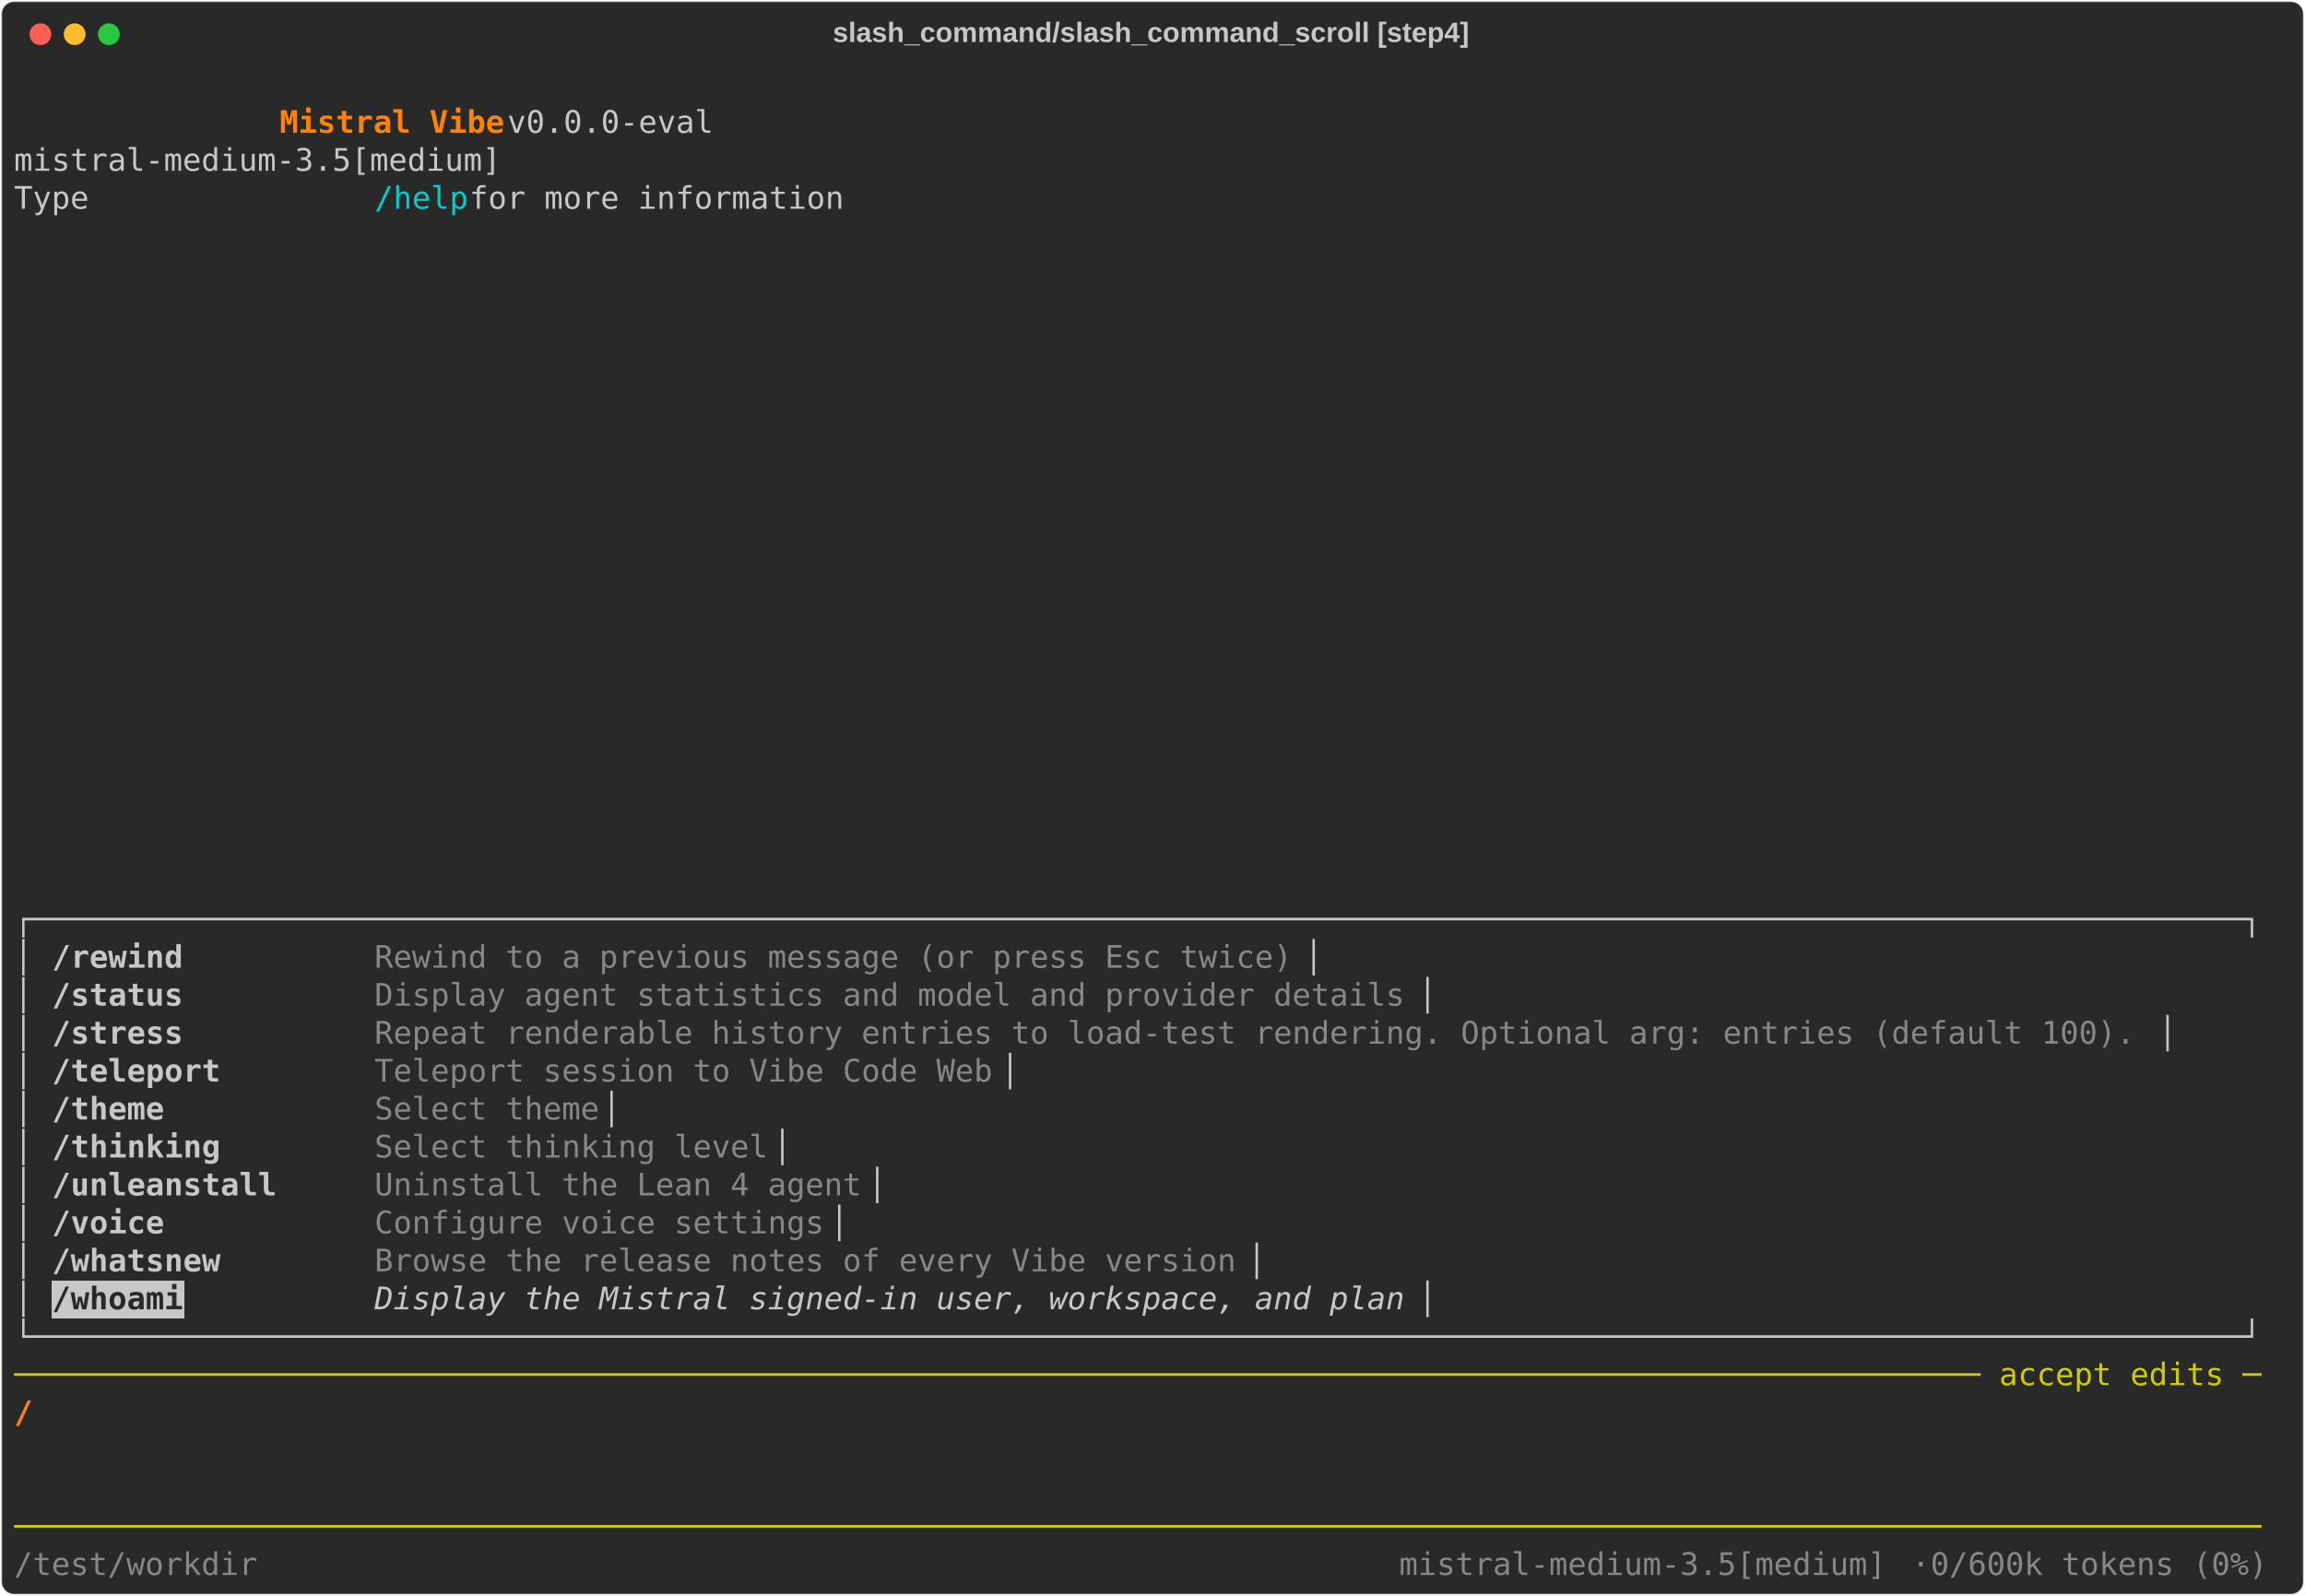
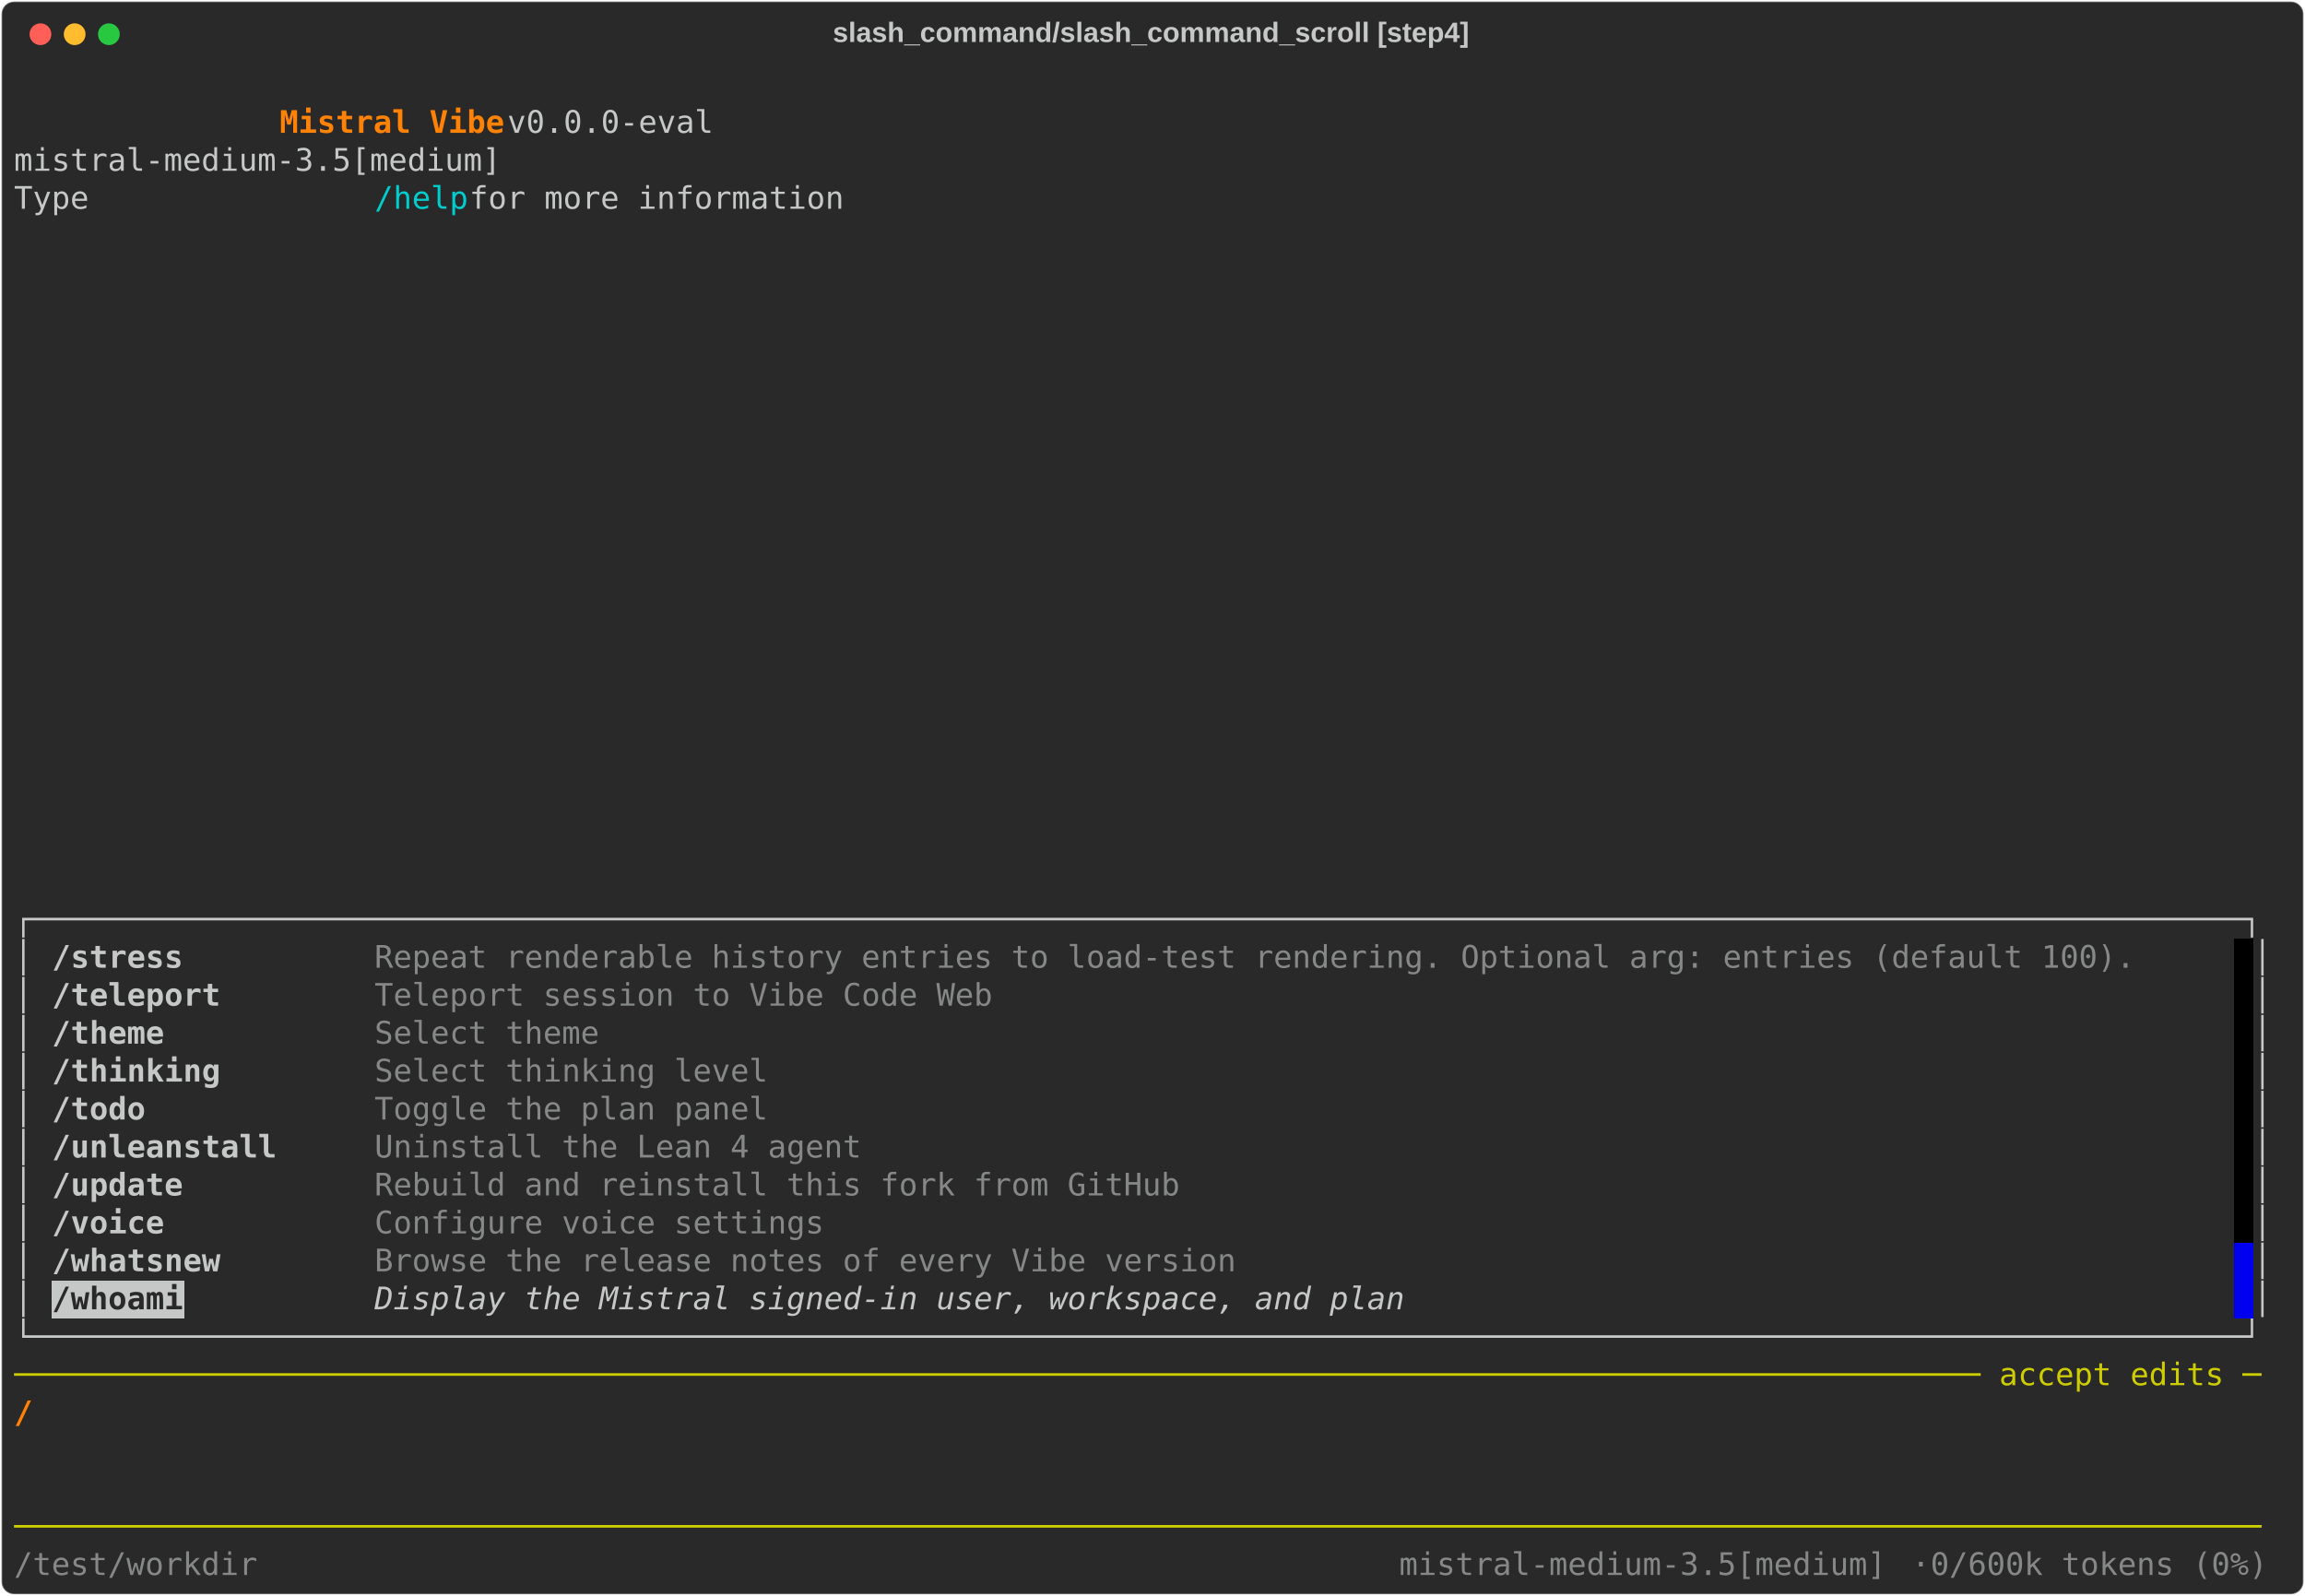
<svg xmlns="http://www.w3.org/2000/svg" class="rich-terminal" viewBox="0 0 1482 1026.0">
  <style>

    @font-face {
        font-family: "Fira Code";
        src: local("FiraCode-Regular"),
                url("https://cdnjs.cloudflare.com/ajax/libs/firacode/6.2.0/woff2/FiraCode-Regular.woff2") format("woff2"),
                url("https://cdnjs.cloudflare.com/ajax/libs/firacode/6.2.0/woff/FiraCode-Regular.woff") format("woff");
        font-style: normal;
        font-weight: 400;
    }
    @font-face {
        font-family: "Fira Code";
        src: local("FiraCode-Bold"),
                url("https://cdnjs.cloudflare.com/ajax/libs/firacode/6.2.0/woff2/FiraCode-Bold.woff2") format("woff2"),
                url("https://cdnjs.cloudflare.com/ajax/libs/firacode/6.2.0/woff/FiraCode-Bold.woff") format("woff");
        font-style: bold;
        font-weight: 700;
    }

    .vibe-matrix {
        font-family: Fira Code, monospace;
        font-size: 20px;
        line-height: 24.4px;
        font-variant-east-asian: full-width;
    }

    .vibe-title {
        font-size: 18px;
        font-weight: bold;
        font-family: arial;
    }

    .vibe-r1 { fill: #c5c8c6 }
.vibe-r2 { fill: #ff8205;font-weight: bold }
.vibe-r3 { fill: #00cdcd }
.vibe-r4 { fill: #c5c8c6;font-weight: bold }
.vibe-r5 { fill: #868887 }
- .vibe-r6 { fill: #292929;font-weight: bold }
- .vibe-r7 { fill: #c5c8c6;font-style: italic; }
- .vibe-r8 { fill: #cdcd00 }
- .vibe-r9 { fill: #000000 }
+ .vibe-r6 { fill: #000000 }
+ .vibe-r7 { fill: #292929;font-weight: bold }
+ .vibe-r8 { fill: #c5c8c6;font-style: italic; }
+ .vibe-r9 { fill: #cdcd00 }
    </style>
  <defs>
    <clipPath id="vibe-clip-terminal">
      <rect x="0" y="0" width="1463.0" height="975.0" />
    </clipPath>
    <clipPath id="vibe-line-0">
      <rect x="0" y="1.5" width="1464" height="24.65" />
    </clipPath>
    <clipPath id="vibe-line-1">
      <rect x="0" y="25.9" width="1464" height="24.65" />
    </clipPath>
    <clipPath id="vibe-line-2">
      <rect x="0" y="50.3" width="1464" height="24.65" />
    </clipPath>
    <clipPath id="vibe-line-3">
      <rect x="0" y="74.7" width="1464" height="24.65" />
    </clipPath>
    <clipPath id="vibe-line-4">
      <rect x="0" y="99.1" width="1464" height="24.65" />
    </clipPath>
    <clipPath id="vibe-line-5">
      <rect x="0" y="123.5" width="1464" height="24.65" />
    </clipPath>
    <clipPath id="vibe-line-6">
      <rect x="0" y="147.9" width="1464" height="24.65" />
    </clipPath>
    <clipPath id="vibe-line-7">
      <rect x="0" y="172.3" width="1464" height="24.65" />
    </clipPath>
    <clipPath id="vibe-line-8">
      <rect x="0" y="196.7" width="1464" height="24.65" />
    </clipPath>
    <clipPath id="vibe-line-9">
      <rect x="0" y="221.1" width="1464" height="24.65" />
    </clipPath>
    <clipPath id="vibe-line-10">
      <rect x="0" y="245.5" width="1464" height="24.65" />
    </clipPath>
    <clipPath id="vibe-line-11">
      <rect x="0" y="269.9" width="1464" height="24.65" />
    </clipPath>
    <clipPath id="vibe-line-12">
      <rect x="0" y="294.3" width="1464" height="24.65" />
    </clipPath>
    <clipPath id="vibe-line-13">
      <rect x="0" y="318.7" width="1464" height="24.65" />
    </clipPath>
    <clipPath id="vibe-line-14">
      <rect x="0" y="343.1" width="1464" height="24.65" />
    </clipPath>
    <clipPath id="vibe-line-15">
      <rect x="0" y="367.5" width="1464" height="24.65" />
    </clipPath>
    <clipPath id="vibe-line-16">
      <rect x="0" y="391.9" width="1464" height="24.65" />
    </clipPath>
    <clipPath id="vibe-line-17">
      <rect x="0" y="416.3" width="1464" height="24.65" />
    </clipPath>
    <clipPath id="vibe-line-18">
      <rect x="0" y="440.7" width="1464" height="24.65" />
    </clipPath>
    <clipPath id="vibe-line-19">
      <rect x="0" y="465.1" width="1464" height="24.65" />
    </clipPath>
    <clipPath id="vibe-line-20">
      <rect x="0" y="489.5" width="1464" height="24.65" />
    </clipPath>
    <clipPath id="vibe-line-21">
      <rect x="0" y="513.9" width="1464" height="24.65" />
    </clipPath>
    <clipPath id="vibe-line-22">
      <rect x="0" y="538.3" width="1464" height="24.65" />
    </clipPath>
    <clipPath id="vibe-line-23">
      <rect x="0" y="562.7" width="1464" height="24.65" />
    </clipPath>
    <clipPath id="vibe-line-24">
      <rect x="0" y="587.1" width="1464" height="24.65" />
    </clipPath>
    <clipPath id="vibe-line-25">
      <rect x="0" y="611.5" width="1464" height="24.65" />
    </clipPath>
    <clipPath id="vibe-line-26">
      <rect x="0" y="635.9" width="1464" height="24.65" />
    </clipPath>
    <clipPath id="vibe-line-27">
      <rect x="0" y="660.3" width="1464" height="24.65" />
    </clipPath>
    <clipPath id="vibe-line-28">
      <rect x="0" y="684.7" width="1464" height="24.65" />
    </clipPath>
    <clipPath id="vibe-line-29">
      <rect x="0" y="709.1" width="1464" height="24.65" />
    </clipPath>
    <clipPath id="vibe-line-30">
      <rect x="0" y="733.5" width="1464" height="24.65" />
    </clipPath>
    <clipPath id="vibe-line-31">
      <rect x="0" y="757.9" width="1464" height="24.65" />
    </clipPath>
    <clipPath id="vibe-line-32">
      <rect x="0" y="782.3" width="1464" height="24.65" />
    </clipPath>
    <clipPath id="vibe-line-33">
      <rect x="0" y="806.7" width="1464" height="24.65" />
    </clipPath>
    <clipPath id="vibe-line-34">
      <rect x="0" y="831.1" width="1464" height="24.65" />
    </clipPath>
    <clipPath id="vibe-line-35">
      <rect x="0" y="855.5" width="1464" height="24.65" />
    </clipPath>
    <clipPath id="vibe-line-36">
      <rect x="0" y="879.9" width="1464" height="24.65" />
    </clipPath>
    <clipPath id="vibe-line-37">
      <rect x="0" y="904.3" width="1464" height="24.65" />
    </clipPath>
    <clipPath id="vibe-line-38">
      <rect x="0" y="928.7" width="1464" height="24.65" />
    </clipPath>
  </defs>
  <rect fill="#292929" stroke="rgba(255,255,255,0.35)" stroke-width="1" x="1" y="1" width="1480" height="1024" rx="8" />
  <text class="vibe-title" fill="#c5c8c6" text-anchor="middle" x="740" y="27">slash_command/slash_command_scroll [step4]</text>
  <g transform="translate(26,22)">
    <circle cx="0" cy="0" r="7" fill="#ff5f57" />
    <circle cx="22" cy="0" r="7" fill="#febc2e" />
    <circle cx="44" cy="0" r="7" fill="#28c840" />
  </g>
  <g transform="translate(9, 41)" clip-path="url(#vibe-clip-terminal)">
+     <rect fill="#000000" x="1427.4" y="562.7" width="12.2" height="24.65" shape-rendering="crispEdges" />
+     <rect fill="#000000" x="1427.4" y="587.1" width="12.2" height="24.65" shape-rendering="crispEdges" />
+     <rect fill="#000000" x="1427.4" y="611.5" width="12.2" height="24.65" shape-rendering="crispEdges" />
+     <rect fill="#000000" x="1427.4" y="635.9" width="12.2" height="24.65" shape-rendering="crispEdges" />
+     <rect fill="#000000" x="1427.4" y="660.3" width="12.2" height="24.65" shape-rendering="crispEdges" />
+     <rect fill="#000000" x="1427.4" y="684.7" width="12.2" height="24.65" shape-rendering="crispEdges" />
+     <rect fill="#000000" x="1427.4" y="709.1" width="12.2" height="24.65" shape-rendering="crispEdges" />
+     <rect fill="#000000" x="1427.4" y="733.5" width="12.2" height="24.65" shape-rendering="crispEdges" />
+     <rect fill="#0000ee" x="1427.4" y="757.9" width="12.2" height="24.65" shape-rendering="crispEdges" />
    <rect fill="#c5c8c6" x="24.4" y="782.3" width="85.4" height="24.65" shape-rendering="crispEdges" />
+     <rect fill="#0000ee" x="1427.4" y="782.3" width="12.2" height="24.65" shape-rendering="crispEdges" />
    <g class="vibe-matrix">
      <text class="vibe-r1" x="1464" y="20" textLength="12.2" clip-path="url(#vibe-line-0)">
</text>
      <text class="vibe-r2" x="170.8 183 195.2 207.4 219.6 231.8 244 256.2 268.4 280.6 292.8 305" y="44.4" clip-path="url(#vibe-line-1)" style="font-variant-ligatures:none;font-kerning:none">Mistral Vibe</text>
      <text class="vibe-r1" x="317.2 329.4 341.6 353.8 366 378.2 390.4 402.6 414.8 427 439.2 451.4 463.6 475.8 488 500.2 512.4 524.6 536.8 549 561.2 573.4 585.6 597.8 610 622.2 634.4 646.6 658.8 671 683.2 695.4 707.6 719.8 732 744.2 756.4 768.6 780.8 793 805.2 817.4 829.6 841.8 854 866.2 878.4 890.6 902.8 915 927.2 939.4 951.6 963.8 976 988.2 1000.4 1012.6 1024.8 1037 1049.2 1061.4 1073.6 1085.8 1098 1110.2 1122.4 1134.6 1146.8 1159 1171.2 1183.4 1195.6 1207.8 1220 1232.2 1244.4 1256.6 1268.8 1281 1293.2 1305.4 1317.6 1329.8 1342 1354.2 1366.4 1378.6 1390.8 1403 1415.2 1427.4 1439.6 1451.8" y="44.4" clip-path="url(#vibe-line-1)" style="font-variant-ligatures:none;font-kerning:none"> v0.0.0-eval                                                                                  </text>
      <text class="vibe-r1" x="1464" y="44.4" textLength="12.2" clip-path="url(#vibe-line-1)">
</text>
      <text class="vibe-r1" x="0 12.2 24.4 36.6 48.8 61 73.2 85.4 97.6 109.8 122 134.2 146.4 158.6 170.8 183 195.2 207.4 219.6 231.8 244 256.2 268.4 280.6 292.8 305 317.2 329.4 341.6 353.8 366 378.2 390.4 402.6 414.8 427 439.2 451.4 463.6 475.8 488 500.2 512.4 524.6 536.8 549 561.2 573.4 585.6 597.8 610 622.2 634.4 646.6 658.8 671 683.2 695.4 707.6 719.8 732 744.2 756.4 768.6 780.8 793 805.2 817.4 829.6 841.8 854 866.2 878.4 890.6 902.8 915 927.2 939.4 951.6 963.8 976 988.2 1000.4 1012.6 1024.8 1037 1049.2 1061.4 1073.6 1085.8 1098 1110.2 1122.4 1134.6 1146.8 1159 1171.2 1183.4 1195.6 1207.8 1220 1232.2 1244.4 1256.6 1268.8 1281 1293.2 1305.4 1317.6 1329.8 1342 1354.2 1366.4 1378.6 1390.8 1403 1415.2 1427.4 1439.6 1451.8" y="68.8" clip-path="url(#vibe-line-2)" style="font-variant-ligatures:none;font-kerning:none">              mistral-medium-3.5[medium]                                                                                </text>
      <text class="vibe-r1" x="1464" y="68.8" textLength="12.2" clip-path="url(#vibe-line-2)">
</text>
      <text class="vibe-r1" x="0 12.2 24.4 36.6 48.8 61 73.2 85.4 97.6 109.8 122 134.2 146.4 158.6 170.8 183 195.2 207.4 219.6" y="93.2" clip-path="url(#vibe-line-3)" style="font-variant-ligatures:none;font-kerning:none">              Type </text>
      <text class="vibe-r3" x="231.8 244 256.2 268.4 280.6" y="93.2" clip-path="url(#vibe-line-3)" style="font-variant-ligatures:none;font-kerning:none">/help</text>
      <text class="vibe-r1" x="292.8 305 317.2 329.4 341.6 353.8 366 378.2 390.4 402.6 414.8 427 439.2 451.4 463.6 475.8 488 500.2 512.4 524.6 536.8 549 561.2 573.4 585.6 597.8 610 622.2 634.4 646.6 658.8 671 683.2 695.4 707.6 719.8 732 744.2 756.4 768.6 780.8 793 805.2 817.4 829.6 841.8 854 866.2 878.4 890.6 902.8 915 927.2 939.4 951.6 963.8 976 988.2 1000.4 1012.6 1024.8 1037 1049.2 1061.4 1073.6 1085.8 1098 1110.2 1122.4 1134.6 1146.8 1159 1171.2 1183.4 1195.6 1207.8 1220 1232.2 1244.4 1256.6 1268.8 1281 1293.2 1305.4 1317.6 1329.8 1342 1354.2 1366.4 1378.6 1390.8 1403 1415.2 1427.4 1439.6 1451.8" y="93.2" clip-path="url(#vibe-line-3)" style="font-variant-ligatures:none;font-kerning:none"> for more information                                                                           </text>
      <text class="vibe-r1" x="1464" y="93.2" textLength="12.2" clip-path="url(#vibe-line-3)">
</text>
      <text class="vibe-r1" x="1464" y="117.6" textLength="12.2" clip-path="url(#vibe-line-4)">
</text>
      <text class="vibe-r1" x="1464" y="142" textLength="12.2" clip-path="url(#vibe-line-5)">
</text>
      <text class="vibe-r1" x="1464" y="166.4" textLength="12.2" clip-path="url(#vibe-line-6)">
</text>
      <text class="vibe-r1" x="1464" y="190.8" textLength="12.2" clip-path="url(#vibe-line-7)">
</text>
      <text class="vibe-r1" x="1464" y="215.2" textLength="12.2" clip-path="url(#vibe-line-8)">
</text>
      <text class="vibe-r1" x="1464" y="239.6" textLength="12.2" clip-path="url(#vibe-line-9)">
</text>
      <text class="vibe-r1" x="1464" y="264" textLength="12.2" clip-path="url(#vibe-line-10)">
</text>
      <text class="vibe-r1" x="1464" y="288.4" textLength="12.2" clip-path="url(#vibe-line-11)">
</text>
      <text class="vibe-r1" x="1464" y="312.8" textLength="12.2" clip-path="url(#vibe-line-12)">
</text>
      <text class="vibe-r1" x="1464" y="337.2" textLength="12.2" clip-path="url(#vibe-line-13)">
</text>
      <text class="vibe-r1" x="1464" y="361.6" textLength="12.2" clip-path="url(#vibe-line-14)">
</text>
      <text class="vibe-r1" x="1464" y="386" textLength="12.2" clip-path="url(#vibe-line-15)">
</text>
      <text class="vibe-r1" x="1464" y="410.4" textLength="12.2" clip-path="url(#vibe-line-16)">
</text>
      <text class="vibe-r1" x="1464" y="434.8" textLength="12.2" clip-path="url(#vibe-line-17)">
</text>
      <text class="vibe-r1" x="1464" y="459.2" textLength="12.2" clip-path="url(#vibe-line-18)">
</text>
      <text class="vibe-r1" x="1464" y="483.6" textLength="12.2" clip-path="url(#vibe-line-19)">
</text>
      <text class="vibe-r1" x="1464" y="508" textLength="12.2" clip-path="url(#vibe-line-20)">
</text>
      <text class="vibe-r1" x="1464" y="532.4" textLength="12.2" clip-path="url(#vibe-line-21)">
</text>
      <text class="vibe-r1" x="0 12.2 24.4 36.6 48.8 61 73.2 85.4 97.6 109.8 122 134.2 146.4 158.6 170.8 183 195.2 207.4 219.6 231.8 244 256.2 268.4 280.6 292.8 305 317.2 329.4 341.6 353.8 366 378.2 390.4 402.6 414.8 427 439.2 451.4 463.6 475.8 488 500.2 512.4 524.6 536.8 549 561.2 573.4 585.6 597.8 610 622.2 634.4 646.6 658.8 671 683.2 695.4 707.6 719.8 732 744.2 756.4 768.6 780.8 793 805.2 817.4 829.6 841.8 854 866.2 878.4 890.6 902.8 915 927.2 939.4 951.6 963.8 976 988.2 1000.4 1012.6 1024.8 1037 1049.2 1061.4 1073.6 1085.8 1098 1110.2 1122.4 1134.6 1146.8 1159 1171.2 1183.4 1195.6 1207.8 1220 1232.2 1244.4 1256.6 1268.8 1281 1293.2 1305.4 1317.6 1329.8 1342 1354.2 1366.4 1378.6 1390.8 1403 1415.2 1427.4 1439.6 1451.8" y="556.8" clip-path="url(#vibe-line-22)" style="font-variant-ligatures:none;font-kerning:none">┌──────────────────────────────────────────────────────────────────────────────────────────────────────────────────────┐</text>
      <text class="vibe-r1" x="1464" y="556.8" textLength="12.2" clip-path="url(#vibe-line-22)">
</text>
      <text class="vibe-r1" x="0 12.2" y="581.2" clip-path="url(#vibe-line-23)" style="font-variant-ligatures:none;font-kerning:none">│ </text>
-       <text class="vibe-r4" x="24.4 36.6 48.8 61 73.2 85.4 97.6" y="581.2" clip-path="url(#vibe-line-23)" style="font-variant-ligatures:none;font-kerning:none">/rewind</text>
-       <text class="vibe-r5" x="231.8 244 256.2 268.4 280.6 292.8 305 317.2 329.4 341.6 353.8 366 378.2 390.4 402.6 414.8 427 439.2 451.4 463.6 475.8 488 500.2 512.4 524.6 536.8 549 561.2 573.4 585.6 597.8 610 622.2 634.4 646.6 658.8 671 683.2 695.4 707.6 719.8 732 744.2 756.4 768.6 780.8 793 805.2 817.4" y="581.2" clip-path="url(#vibe-line-23)" style="font-variant-ligatures:none;font-kerning:none">Rewind to a previous message (or press Esc twice)</text>
-       <text class="vibe-r1" x="829.6 841.8 854 866.2 878.4 890.6 902.8 915 927.2 939.4 951.6 963.8 976 988.2 1000.4 1012.6 1024.8 1037 1049.2 1061.4 1073.6 1085.8 1098 1110.2 1122.4 1134.6 1146.8 1159 1171.2 1183.4 1195.6 1207.8 1220 1232.2 1244.4 1256.6 1268.8 1281 1293.2 1305.4 1317.6 1329.8 1342 1354.2 1366.4 1378.6 1390.8 1403 1415.2 1427.4 1439.6 1451.8" y="581.2" clip-path="url(#vibe-line-23)" style="font-variant-ligatures:none;font-kerning:none">                                                   │</text>
+       <text class="vibe-r4" x="24.4 36.6 48.8 61 73.2 85.4 97.6" y="581.2" clip-path="url(#vibe-line-23)" style="font-variant-ligatures:none;font-kerning:none">/stress</text>
+       <text class="vibe-r5" x="231.8 244 256.2 268.4 280.6 292.8 305 317.2 329.4 341.6 353.8 366 378.2 390.4 402.6 414.8 427 439.2 451.4 463.6 475.8 488 500.2 512.4 524.6 536.8 549 561.2 573.4 585.6 597.8 610 622.2 634.4 646.6 658.8 671 683.2 695.4 707.6 719.8 732 744.2 756.4 768.6 780.8 793 805.2 817.4 829.6 841.8 854 866.2 878.4 890.6 902.8 915 927.2 939.4 951.6 963.8 976 988.2 1000.4 1012.6 1024.8 1037 1049.2 1061.4 1073.6 1085.8 1098 1110.2 1122.4 1134.6 1146.8 1159 1171.2 1183.4 1195.6 1207.8 1220 1232.2 1244.4 1256.6 1268.8 1281 1293.2 1305.4 1317.6 1329.8 1342 1354.2 1366.4" y="581.2" clip-path="url(#vibe-line-23)" style="font-variant-ligatures:none;font-kerning:none">Repeat renderable history entries to load-test rendering. Optional arg: entries (default 100).</text>
+       <text class="vibe-r1" x="1439.6 1451.8" y="581.2" clip-path="url(#vibe-line-23)" style="font-variant-ligatures:none;font-kerning:none"> │</text>
      <text class="vibe-r1" x="1464" y="581.2" textLength="12.2" clip-path="url(#vibe-line-23)">
</text>
      <text class="vibe-r1" x="0 12.2" y="605.6" clip-path="url(#vibe-line-24)" style="font-variant-ligatures:none;font-kerning:none">│ </text>
-       <text class="vibe-r4" x="24.4 36.6 48.8 61 73.2 85.4 97.6" y="605.6" clip-path="url(#vibe-line-24)" style="font-variant-ligatures:none;font-kerning:none">/status</text>
-       <text class="vibe-r5" x="231.8 244 256.2 268.4 280.6 292.8 305 317.2 329.4 341.6 353.8 366 378.2 390.4 402.6 414.8 427 439.2 451.4 463.6 475.8 488 500.2 512.4 524.6 536.8 549 561.2 573.4 585.6 597.8 610 622.2 634.4 646.6 658.8 671 683.2 695.4 707.6 719.8 732 744.2 756.4 768.6 780.8 793 805.2 817.4 829.6 841.8 854 866.2 878.4 890.6" y="605.6" clip-path="url(#vibe-line-24)" style="font-variant-ligatures:none;font-kerning:none">Display agent statistics and model and provider details</text>
-       <text class="vibe-r1" x="902.8 915 927.2 939.4 951.6 963.8 976 988.2 1000.4 1012.6 1024.8 1037 1049.2 1061.4 1073.6 1085.8 1098 1110.2 1122.4 1134.6 1146.8 1159 1171.2 1183.4 1195.6 1207.8 1220 1232.2 1244.4 1256.6 1268.8 1281 1293.2 1305.4 1317.6 1329.8 1342 1354.2 1366.4 1378.6 1390.8 1403 1415.2 1427.4 1439.6 1451.8" y="605.6" clip-path="url(#vibe-line-24)" style="font-variant-ligatures:none;font-kerning:none">                                             │</text>
+       <text class="vibe-r4" x="24.4 36.6 48.8 61 73.2 85.4 97.6 109.8 122" y="605.6" clip-path="url(#vibe-line-24)" style="font-variant-ligatures:none;font-kerning:none">/teleport</text>
+       <text class="vibe-r5" x="231.8 244 256.2 268.4 280.6 292.8 305 317.2 329.4 341.6 353.8 366 378.2 390.4 402.6 414.8 427 439.2 451.4 463.6 475.8 488 500.2 512.4 524.6 536.8 549 561.2 573.4 585.6 597.8 610 622.2" y="605.6" clip-path="url(#vibe-line-24)" style="font-variant-ligatures:none;font-kerning:none">Teleport session to Vibe Code Web</text>
+       <text class="vibe-r1" x="1439.6 1451.8" y="605.6" clip-path="url(#vibe-line-24)" style="font-variant-ligatures:none;font-kerning:none"> │</text>
      <text class="vibe-r1" x="1464" y="605.6" textLength="12.2" clip-path="url(#vibe-line-24)">
</text>
      <text class="vibe-r1" x="0 12.2" y="630" clip-path="url(#vibe-line-25)" style="font-variant-ligatures:none;font-kerning:none">│ </text>
-       <text class="vibe-r4" x="24.4 36.6 48.8 61 73.2 85.4 97.6" y="630" clip-path="url(#vibe-line-25)" style="font-variant-ligatures:none;font-kerning:none">/stress</text>
-       <text class="vibe-r5" x="231.8 244 256.2 268.4 280.6 292.8 305 317.2 329.4 341.6 353.8 366 378.2 390.4 402.6 414.8 427 439.2 451.4 463.6 475.8 488 500.2 512.4 524.6 536.8 549 561.2 573.4 585.6 597.8 610 622.2 634.4 646.6 658.8 671 683.2 695.4 707.6 719.8 732 744.2 756.4 768.6 780.8 793 805.2 817.4 829.6 841.8 854 866.2 878.4 890.6 902.8 915 927.2 939.4 951.6 963.8 976 988.2 1000.4 1012.6 1024.8 1037 1049.2 1061.4 1073.6 1085.8 1098 1110.2 1122.4 1134.6 1146.8 1159 1171.2 1183.4 1195.6 1207.8 1220 1232.2 1244.4 1256.6 1268.8 1281 1293.2 1305.4 1317.6 1329.8 1342 1354.2 1366.4" y="630" clip-path="url(#vibe-line-25)" style="font-variant-ligatures:none;font-kerning:none">Repeat renderable history entries to load-test rendering. Optional arg: entries (default 100).</text>
-       <text class="vibe-r1" x="1378.6 1390.8 1403 1415.2 1427.4 1439.6 1451.8" y="630" clip-path="url(#vibe-line-25)" style="font-variant-ligatures:none;font-kerning:none">      │</text>
+       <text class="vibe-r4" x="24.4 36.6 48.8 61 73.2 85.4" y="630" clip-path="url(#vibe-line-25)" style="font-variant-ligatures:none;font-kerning:none">/theme</text>
+       <text class="vibe-r5" x="231.8 244 256.2 268.4 280.6 292.8 305 317.2 329.4 341.6 353.8 366" y="630" clip-path="url(#vibe-line-25)" style="font-variant-ligatures:none;font-kerning:none">Select theme</text>
+       <text class="vibe-r1" x="1439.6 1451.8" y="630" clip-path="url(#vibe-line-25)" style="font-variant-ligatures:none;font-kerning:none"> │</text>
      <text class="vibe-r1" x="1464" y="630" textLength="12.2" clip-path="url(#vibe-line-25)">
</text>
      <text class="vibe-r1" x="0 12.2" y="654.4" clip-path="url(#vibe-line-26)" style="font-variant-ligatures:none;font-kerning:none">│ </text>
-       <text class="vibe-r4" x="24.4 36.6 48.8 61 73.2 85.4 97.6 109.8 122" y="654.4" clip-path="url(#vibe-line-26)" style="font-variant-ligatures:none;font-kerning:none">/teleport</text>
-       <text class="vibe-r5" x="231.8 244 256.2 268.4 280.6 292.8 305 317.2 329.4 341.6 353.8 366 378.2 390.4 402.6 414.8 427 439.2 451.4 463.6 475.8 488 500.2 512.4 524.6 536.8 549 561.2 573.4 585.6 597.8 610 622.2" y="654.4" clip-path="url(#vibe-line-26)" style="font-variant-ligatures:none;font-kerning:none">Teleport session to Vibe Code Web</text>
-       <text class="vibe-r1" x="634.4 646.6 658.8 671 683.2 695.4 707.6 719.8 732 744.2 756.4 768.6 780.8 793 805.2 817.4 829.6 841.8 854 866.2 878.4 890.6 902.8 915 927.2 939.4 951.6 963.8 976 988.2 1000.4 1012.6 1024.8 1037 1049.2 1061.4 1073.6 1085.8 1098 1110.2 1122.4 1134.6 1146.8 1159 1171.2 1183.4 1195.6 1207.8 1220 1232.2 1244.4 1256.6 1268.8 1281 1293.2 1305.4 1317.6 1329.8 1342 1354.2 1366.4 1378.6 1390.8 1403 1415.2 1427.4 1439.6 1451.8" y="654.4" clip-path="url(#vibe-line-26)" style="font-variant-ligatures:none;font-kerning:none">                                                                   │</text>
+       <text class="vibe-r4" x="24.4 36.6 48.8 61 73.2 85.4 97.6 109.8 122" y="654.4" clip-path="url(#vibe-line-26)" style="font-variant-ligatures:none;font-kerning:none">/thinking</text>
+       <text class="vibe-r5" x="231.8 244 256.2 268.4 280.6 292.8 305 317.2 329.4 341.6 353.8 366 378.2 390.4 402.6 414.8 427 439.2 451.4 463.6 475.8" y="654.4" clip-path="url(#vibe-line-26)" style="font-variant-ligatures:none;font-kerning:none">Select thinking level</text>
+       <text class="vibe-r1" x="1439.6 1451.8" y="654.4" clip-path="url(#vibe-line-26)" style="font-variant-ligatures:none;font-kerning:none"> │</text>
      <text class="vibe-r1" x="1464" y="654.4" textLength="12.2" clip-path="url(#vibe-line-26)">
</text>
      <text class="vibe-r1" x="0 12.2" y="678.8" clip-path="url(#vibe-line-27)" style="font-variant-ligatures:none;font-kerning:none">│ </text>
-       <text class="vibe-r4" x="24.4 36.6 48.8 61 73.2 85.4" y="678.8" clip-path="url(#vibe-line-27)" style="font-variant-ligatures:none;font-kerning:none">/theme</text>
-       <text class="vibe-r5" x="231.8 244 256.2 268.4 280.6 292.8 305 317.2 329.4 341.6 353.8 366" y="678.8" clip-path="url(#vibe-line-27)" style="font-variant-ligatures:none;font-kerning:none">Select theme</text>
-       <text class="vibe-r1" x="378.2 390.4 402.6 414.8 427 439.2 451.4 463.6 475.8 488 500.2 512.4 524.6 536.8 549 561.2 573.4 585.6 597.8 610 622.2 634.4 646.6 658.8 671 683.2 695.4 707.6 719.8 732 744.2 756.4 768.6 780.8 793 805.2 817.4 829.6 841.8 854 866.2 878.4 890.6 902.8 915 927.2 939.4 951.6 963.8 976 988.2 1000.4 1012.6 1024.8 1037 1049.2 1061.4 1073.6 1085.8 1098 1110.2 1122.4 1134.6 1146.8 1159 1171.2 1183.4 1195.6 1207.8 1220 1232.2 1244.4 1256.6 1268.8 1281 1293.2 1305.4 1317.6 1329.8 1342 1354.2 1366.4 1378.6 1390.8 1403 1415.2 1427.4 1439.6 1451.8" y="678.8" clip-path="url(#vibe-line-27)" style="font-variant-ligatures:none;font-kerning:none">                                                                                        │</text>
+       <text class="vibe-r4" x="24.4 36.6 48.8 61 73.2" y="678.8" clip-path="url(#vibe-line-27)" style="font-variant-ligatures:none;font-kerning:none">/todo</text>
+       <text class="vibe-r5" x="231.8 244 256.2 268.4 280.6 292.8 305 317.2 329.4 341.6 353.8 366 378.2 390.4 402.6 414.8 427 439.2 451.4 463.6 475.8" y="678.8" clip-path="url(#vibe-line-27)" style="font-variant-ligatures:none;font-kerning:none">Toggle the plan panel</text>
+       <text class="vibe-r1" x="1439.6 1451.8" y="678.8" clip-path="url(#vibe-line-27)" style="font-variant-ligatures:none;font-kerning:none"> │</text>
      <text class="vibe-r1" x="1464" y="678.8" textLength="12.2" clip-path="url(#vibe-line-27)">
</text>
      <text class="vibe-r1" x="0 12.2" y="703.2" clip-path="url(#vibe-line-28)" style="font-variant-ligatures:none;font-kerning:none">│ </text>
-       <text class="vibe-r4" x="24.4 36.6 48.8 61 73.2 85.4 97.6 109.8 122" y="703.2" clip-path="url(#vibe-line-28)" style="font-variant-ligatures:none;font-kerning:none">/thinking</text>
-       <text class="vibe-r5" x="231.8 244 256.2 268.4 280.6 292.8 305 317.2 329.4 341.6 353.8 366 378.2 390.4 402.6 414.8 427 439.2 451.4 463.6 475.8" y="703.2" clip-path="url(#vibe-line-28)" style="font-variant-ligatures:none;font-kerning:none">Select thinking level</text>
-       <text class="vibe-r1" x="488 500.2 512.4 524.6 536.8 549 561.2 573.4 585.6 597.8 610 622.2 634.4 646.6 658.8 671 683.2 695.4 707.6 719.8 732 744.2 756.4 768.6 780.8 793 805.2 817.4 829.6 841.8 854 866.2 878.4 890.6 902.8 915 927.2 939.4 951.6 963.8 976 988.2 1000.4 1012.6 1024.8 1037 1049.2 1061.4 1073.6 1085.8 1098 1110.2 1122.4 1134.6 1146.8 1159 1171.2 1183.4 1195.6 1207.8 1220 1232.2 1244.4 1256.6 1268.8 1281 1293.2 1305.4 1317.6 1329.8 1342 1354.2 1366.4 1378.6 1390.8 1403 1415.2 1427.4 1439.6 1451.8" y="703.2" clip-path="url(#vibe-line-28)" style="font-variant-ligatures:none;font-kerning:none">                                                                               │</text>
+       <text class="vibe-r4" x="24.4 36.6 48.8 61 73.2 85.4 97.6 109.8 122 134.2 146.4 158.6" y="703.2" clip-path="url(#vibe-line-28)" style="font-variant-ligatures:none;font-kerning:none">/unleanstall</text>
+       <text class="vibe-r5" x="231.8 244 256.2 268.4 280.6 292.8 305 317.2 329.4 341.6 353.8 366 378.2 390.4 402.6 414.8 427 439.2 451.4 463.6 475.8 488 500.2 512.4 524.6 536.8" y="703.2" clip-path="url(#vibe-line-28)" style="font-variant-ligatures:none;font-kerning:none">Uninstall the Lean 4 agent</text>
+       <text class="vibe-r1" x="1439.6 1451.8" y="703.2" clip-path="url(#vibe-line-28)" style="font-variant-ligatures:none;font-kerning:none"> │</text>
      <text class="vibe-r1" x="1464" y="703.2" textLength="12.2" clip-path="url(#vibe-line-28)">
</text>
      <text class="vibe-r1" x="0 12.2" y="727.6" clip-path="url(#vibe-line-29)" style="font-variant-ligatures:none;font-kerning:none">│ </text>
-       <text class="vibe-r4" x="24.4 36.6 48.8 61 73.2 85.4 97.6 109.8 122 134.2 146.4 158.6" y="727.6" clip-path="url(#vibe-line-29)" style="font-variant-ligatures:none;font-kerning:none">/unleanstall</text>
-       <text class="vibe-r5" x="231.8 244 256.2 268.4 280.6 292.8 305 317.2 329.4 341.6 353.8 366 378.2 390.4 402.6 414.8 427 439.2 451.4 463.6 475.8 488 500.2 512.4 524.6 536.8" y="727.6" clip-path="url(#vibe-line-29)" style="font-variant-ligatures:none;font-kerning:none">Uninstall the Lean 4 agent</text>
-       <text class="vibe-r1" x="549 561.2 573.4 585.6 597.8 610 622.2 634.4 646.6 658.8 671 683.2 695.4 707.6 719.8 732 744.2 756.4 768.6 780.8 793 805.2 817.4 829.6 841.8 854 866.2 878.4 890.6 902.8 915 927.2 939.4 951.6 963.8 976 988.2 1000.4 1012.6 1024.8 1037 1049.2 1061.4 1073.6 1085.8 1098 1110.2 1122.4 1134.6 1146.8 1159 1171.2 1183.4 1195.6 1207.8 1220 1232.2 1244.4 1256.6 1268.8 1281 1293.2 1305.4 1317.6 1329.8 1342 1354.2 1366.4 1378.6 1390.8 1403 1415.2 1427.4 1439.6 1451.8" y="727.6" clip-path="url(#vibe-line-29)" style="font-variant-ligatures:none;font-kerning:none">                                                                          │</text>
+       <text class="vibe-r4" x="24.4 36.6 48.8 61 73.2 85.4 97.6" y="727.6" clip-path="url(#vibe-line-29)" style="font-variant-ligatures:none;font-kerning:none">/update</text>
+       <text class="vibe-r5" x="231.8 244 256.2 268.4 280.6 292.8 305 317.2 329.4 341.6 353.8 366 378.2 390.4 402.6 414.8 427 439.2 451.4 463.6 475.8 488 500.2 512.4 524.6 536.8 549 561.2 573.4 585.6 597.8 610 622.2 634.4 646.6 658.8 671 683.2 695.4 707.6 719.8 732 744.2" y="727.6" clip-path="url(#vibe-line-29)" style="font-variant-ligatures:none;font-kerning:none">Rebuild and reinstall this fork from GitHub</text>
+       <text class="vibe-r1" x="1439.6 1451.8" y="727.6" clip-path="url(#vibe-line-29)" style="font-variant-ligatures:none;font-kerning:none"> │</text>
      <text class="vibe-r1" x="1464" y="727.6" textLength="12.2" clip-path="url(#vibe-line-29)">
</text>
      <text class="vibe-r1" x="0 12.2" y="752" clip-path="url(#vibe-line-30)" style="font-variant-ligatures:none;font-kerning:none">│ </text>
      <text class="vibe-r4" x="24.4 36.6 48.8 61 73.2 85.4" y="752" clip-path="url(#vibe-line-30)" style="font-variant-ligatures:none;font-kerning:none">/voice</text>
      <text class="vibe-r5" x="231.8 244 256.2 268.4 280.6 292.8 305 317.2 329.4 341.6 353.8 366 378.2 390.4 402.6 414.8 427 439.2 451.4 463.6 475.8 488 500.2 512.4" y="752" clip-path="url(#vibe-line-30)" style="font-variant-ligatures:none;font-kerning:none">Configure voice settings</text>
-       <text class="vibe-r1" x="524.6 536.8 549 561.2 573.4 585.6 597.8 610 622.2 634.4 646.6 658.8 671 683.2 695.4 707.6 719.8 732 744.2 756.4 768.6 780.8 793 805.2 817.4 829.6 841.8 854 866.2 878.4 890.6 902.8 915 927.2 939.4 951.6 963.8 976 988.2 1000.4 1012.6 1024.8 1037 1049.2 1061.4 1073.6 1085.8 1098 1110.2 1122.4 1134.6 1146.8 1159 1171.2 1183.4 1195.6 1207.8 1220 1232.2 1244.4 1256.6 1268.8 1281 1293.2 1305.4 1317.6 1329.8 1342 1354.2 1366.4 1378.6 1390.8 1403 1415.2 1427.4 1439.6 1451.8" y="752" clip-path="url(#vibe-line-30)" style="font-variant-ligatures:none;font-kerning:none">                                                                            │</text>
+       <text class="vibe-r1" x="1439.6 1451.8" y="752" clip-path="url(#vibe-line-30)" style="font-variant-ligatures:none;font-kerning:none"> │</text>
      <text class="vibe-r1" x="1464" y="752" textLength="12.2" clip-path="url(#vibe-line-30)">
</text>
      <text class="vibe-r1" x="0 12.2" y="776.4" clip-path="url(#vibe-line-31)" style="font-variant-ligatures:none;font-kerning:none">│ </text>
      <text class="vibe-r4" x="24.4 36.6 48.8 61 73.2 85.4 97.6 109.8 122" y="776.4" clip-path="url(#vibe-line-31)" style="font-variant-ligatures:none;font-kerning:none">/whatsnew</text>
      <text class="vibe-r5" x="231.8 244 256.2 268.4 280.6 292.8 305 317.2 329.4 341.6 353.8 366 378.2 390.4 402.6 414.8 427 439.2 451.4 463.6 475.8 488 500.2 512.4 524.6 536.8 549 561.2 573.4 585.6 597.8 610 622.2 634.4 646.6 658.8 671 683.2 695.4 707.6 719.8 732 744.2 756.4 768.6 780.8" y="776.4" clip-path="url(#vibe-line-31)" style="font-variant-ligatures:none;font-kerning:none">Browse the release notes of every Vibe version</text>
-       <text class="vibe-r1" x="793 805.2 817.4 829.6 841.8 854 866.2 878.4 890.6 902.8 915 927.2 939.4 951.6 963.8 976 988.2 1000.4 1012.6 1024.8 1037 1049.2 1061.4 1073.6 1085.8 1098 1110.2 1122.4 1134.6 1146.8 1159 1171.2 1183.4 1195.6 1207.8 1220 1232.2 1244.4 1256.6 1268.8 1281 1293.2 1305.4 1317.6 1329.8 1342 1354.2 1366.4 1378.6 1390.8 1403 1415.2 1427.4 1439.6 1451.8" y="776.4" clip-path="url(#vibe-line-31)" style="font-variant-ligatures:none;font-kerning:none">                                                      │</text>
+       <text class="vibe-r1" x="1439.6 1451.8" y="776.4" clip-path="url(#vibe-line-31)" style="font-variant-ligatures:none;font-kerning:none"> │</text>
      <text class="vibe-r1" x="1464" y="776.4" textLength="12.2" clip-path="url(#vibe-line-31)">
</text>
      <text class="vibe-r1" x="0 12.2" y="800.8" clip-path="url(#vibe-line-32)" style="font-variant-ligatures:none;font-kerning:none">│ </text>
-       <text class="vibe-r6" x="24.4 36.6 48.8 61 73.2 85.4 97.6" y="800.8" clip-path="url(#vibe-line-32)" style="font-variant-ligatures:none;font-kerning:none">/whoami</text>
-       <text class="vibe-r7" x="231.8 244 256.2 268.4 280.6 292.8 305 317.2 329.4 341.6 353.8 366 378.2 390.4 402.6 414.8 427 439.2 451.4 463.6 475.8 488 500.2 512.4 524.6 536.8 549 561.2 573.4 585.6 597.8 610 622.2 634.4 646.6 658.8 671 683.2 695.4 707.6 719.8 732 744.2 756.4 768.6 780.8 793 805.2 817.4 829.6 841.8 854 866.2 878.4 890.6" y="800.8" clip-path="url(#vibe-line-32)" style="font-variant-ligatures:none;font-kerning:none">Display the Mistral signed-in user, workspace, and plan</text>
-       <text class="vibe-r1" x="902.8 915 927.2 939.4 951.6 963.8 976 988.2 1000.4 1012.6 1024.8 1037 1049.2 1061.4 1073.6 1085.8 1098 1110.2 1122.4 1134.6 1146.8 1159 1171.2 1183.4 1195.6 1207.8 1220 1232.2 1244.4 1256.6 1268.8 1281 1293.2 1305.4 1317.6 1329.8 1342 1354.2 1366.4 1378.6 1390.8 1403 1415.2 1427.4 1439.6 1451.8" y="800.8" clip-path="url(#vibe-line-32)" style="font-variant-ligatures:none;font-kerning:none">                                             │</text>
+       <text class="vibe-r7" x="24.4 36.6 48.8 61 73.2 85.4 97.6" y="800.8" clip-path="url(#vibe-line-32)" style="font-variant-ligatures:none;font-kerning:none">/whoami</text>
+       <text class="vibe-r8" x="231.8 244 256.2 268.4 280.6 292.8 305 317.2 329.4 341.6 353.8 366 378.2 390.4 402.6 414.8 427 439.2 451.4 463.6 475.8 488 500.2 512.4 524.6 536.8 549 561.2 573.4 585.6 597.8 610 622.2 634.4 646.6 658.8 671 683.2 695.4 707.6 719.8 732 744.2 756.4 768.6 780.8 793 805.2 817.4 829.6 841.8 854 866.2 878.4 890.6" y="800.8" clip-path="url(#vibe-line-32)" style="font-variant-ligatures:none;font-kerning:none">Display the Mistral signed-in user, workspace, and plan</text>
+       <text class="vibe-r1" x="1439.6 1451.8" y="800.8" clip-path="url(#vibe-line-32)" style="font-variant-ligatures:none;font-kerning:none"> │</text>
      <text class="vibe-r1" x="1464" y="800.8" textLength="12.2" clip-path="url(#vibe-line-32)">
</text>
      <text class="vibe-r1" x="0 12.2 24.4 36.6 48.8 61 73.2 85.4 97.6 109.8 122 134.2 146.4 158.6 170.8 183 195.2 207.4 219.6 231.8 244 256.2 268.4 280.6 292.8 305 317.2 329.4 341.6 353.8 366 378.2 390.4 402.6 414.8 427 439.2 451.4 463.6 475.8 488 500.2 512.4 524.6 536.8 549 561.2 573.4 585.6 597.8 610 622.2 634.4 646.6 658.8 671 683.2 695.4 707.6 719.8 732 744.2 756.4 768.6 780.8 793 805.2 817.4 829.6 841.8 854 866.2 878.4 890.6 902.8 915 927.2 939.4 951.6 963.8 976 988.2 1000.4 1012.6 1024.8 1037 1049.2 1061.4 1073.6 1085.8 1098 1110.2 1122.4 1134.6 1146.8 1159 1171.2 1183.4 1195.6 1207.8 1220 1232.2 1244.4 1256.6 1268.8 1281 1293.2 1305.4 1317.6 1329.8 1342 1354.2 1366.4 1378.6 1390.8 1403 1415.2 1427.4 1439.6 1451.8" y="825.2" clip-path="url(#vibe-line-33)" style="font-variant-ligatures:none;font-kerning:none">└──────────────────────────────────────────────────────────────────────────────────────────────────────────────────────┘</text>
      <text class="vibe-r1" x="1464" y="825.2" textLength="12.2" clip-path="url(#vibe-line-33)">
</text>
-       <text class="vibe-r8" x="0 12.2 24.4 36.6 48.8 61 73.2 85.4 97.6 109.8 122 134.2 146.4 158.6 170.8 183 195.2 207.4 219.6 231.8 244 256.2 268.4 280.6 292.8 305 317.2 329.4 341.6 353.8 366 378.2 390.4 402.6 414.8 427 439.2 451.4 463.6 475.8 488 500.2 512.4 524.6 536.8 549 561.2 573.4 585.6 597.8 610 622.2 634.4 646.6 658.8 671 683.2 695.4 707.6 719.8 732 744.2 756.4 768.6 780.8 793 805.2 817.4 829.6 841.8 854 866.2 878.4 890.6 902.8 915 927.2 939.4 951.6 963.8 976 988.2 1000.4 1012.6 1024.8 1037 1049.2 1061.4 1073.6 1085.8 1098 1110.2 1122.4 1134.6 1146.8 1159 1171.2 1183.4 1195.6 1207.8 1220 1232.2 1244.4 1256.6 1268.8 1281 1293.2 1305.4 1317.6 1329.8 1342 1354.2 1366.4 1378.6 1390.8 1403 1415.2 1427.4 1439.6 1451.8" y="849.6" clip-path="url(#vibe-line-34)" style="font-variant-ligatures:none;font-kerning:none">───────────────────────────────────────────────────────────────────────────────────────────────────────── accept edits ─</text>
+       <text class="vibe-r9" x="0 12.2 24.4 36.6 48.8 61 73.2 85.4 97.6 109.8 122 134.2 146.4 158.6 170.8 183 195.2 207.4 219.6 231.8 244 256.2 268.4 280.6 292.8 305 317.2 329.4 341.6 353.8 366 378.2 390.4 402.6 414.8 427 439.2 451.4 463.6 475.8 488 500.2 512.4 524.6 536.8 549 561.2 573.4 585.6 597.8 610 622.2 634.4 646.6 658.8 671 683.2 695.4 707.6 719.8 732 744.2 756.4 768.6 780.8 793 805.2 817.4 829.6 841.8 854 866.2 878.4 890.6 902.8 915 927.2 939.4 951.6 963.8 976 988.2 1000.4 1012.6 1024.8 1037 1049.2 1061.4 1073.6 1085.8 1098 1110.2 1122.4 1134.6 1146.8 1159 1171.2 1183.4 1195.6 1207.8 1220 1232.2 1244.4 1256.6 1268.8 1281 1293.2 1305.4 1317.6 1329.8 1342 1354.2 1366.4 1378.6 1390.8 1403 1415.2 1427.4 1439.6 1451.8" y="849.6" clip-path="url(#vibe-line-34)" style="font-variant-ligatures:none;font-kerning:none">───────────────────────────────────────────────────────────────────────────────────────────────────────── accept edits ─</text>
      <text class="vibe-r1" x="1464" y="849.6" textLength="12.2" clip-path="url(#vibe-line-34)">
</text>
      <text class="vibe-r2" x="0 12.2" y="874" clip-path="url(#vibe-line-35)" style="font-variant-ligatures:none;font-kerning:none">/ </text>
      <text class="vibe-r1" x="1464" y="874" textLength="12.2" clip-path="url(#vibe-line-35)">
</text>
      <text class="vibe-r1" x="1464" y="898.4" textLength="12.2" clip-path="url(#vibe-line-36)">
</text>
      <text class="vibe-r1" x="1464" y="922.8" textLength="12.2" clip-path="url(#vibe-line-37)">
</text>
-       <text class="vibe-r8" x="0 12.2 24.4 36.6 48.8 61 73.2 85.4 97.6 109.8 122 134.2 146.4 158.6 170.8 183 195.2 207.4 219.6 231.8 244 256.2 268.4 280.6 292.8 305 317.2 329.4 341.6 353.8 366 378.2 390.4 402.6 414.8 427 439.2 451.4 463.6 475.8 488 500.2 512.4 524.6 536.8 549 561.2 573.4 585.6 597.8 610 622.2 634.4 646.6 658.8 671 683.2 695.4 707.6 719.8 732 744.2 756.4 768.6 780.8 793 805.2 817.4 829.6 841.8 854 866.2 878.4 890.6 902.8 915 927.2 939.4 951.6 963.8 976 988.2 1000.4 1012.6 1024.8 1037 1049.2 1061.4 1073.6 1085.8 1098 1110.2 1122.4 1134.6 1146.8 1159 1171.2 1183.4 1195.6 1207.8 1220 1232.2 1244.4 1256.6 1268.8 1281 1293.2 1305.4 1317.6 1329.8 1342 1354.2 1366.4 1378.6 1390.8 1403 1415.2 1427.4 1439.6 1451.8" y="947.2" clip-path="url(#vibe-line-38)" style="font-variant-ligatures:none;font-kerning:none">────────────────────────────────────────────────────────────────────────────────────────────────────────────────────────</text>
+       <text class="vibe-r9" x="0 12.2 24.4 36.6 48.8 61 73.2 85.4 97.6 109.8 122 134.2 146.4 158.6 170.8 183 195.2 207.4 219.6 231.8 244 256.2 268.4 280.6 292.8 305 317.2 329.4 341.6 353.8 366 378.2 390.4 402.6 414.8 427 439.2 451.4 463.6 475.8 488 500.2 512.4 524.6 536.8 549 561.2 573.4 585.6 597.8 610 622.2 634.4 646.6 658.8 671 683.2 695.4 707.6 719.8 732 744.2 756.4 768.6 780.8 793 805.2 817.4 829.6 841.8 854 866.2 878.4 890.6 902.8 915 927.2 939.4 951.6 963.8 976 988.2 1000.4 1012.6 1024.8 1037 1049.2 1061.4 1073.6 1085.8 1098 1110.2 1122.4 1134.6 1146.8 1159 1171.2 1183.4 1195.6 1207.8 1220 1232.2 1244.4 1256.6 1268.8 1281 1293.2 1305.4 1317.6 1329.8 1342 1354.2 1366.4 1378.6 1390.8 1403 1415.2 1427.4 1439.6 1451.8" y="947.2" clip-path="url(#vibe-line-38)" style="font-variant-ligatures:none;font-kerning:none">────────────────────────────────────────────────────────────────────────────────────────────────────────────────────────</text>
      <text class="vibe-r1" x="1464" y="947.2" textLength="12.2" clip-path="url(#vibe-line-38)">
</text>
      <text class="vibe-r5" x="0 12.2 24.4 36.6 48.8 61 73.2 85.4 97.6 109.8 122 134.2 146.4" y="971.6" clip-path="url(#vibe-line-39)" style="font-variant-ligatures:none;font-kerning:none">/test/workdir</text>
      <text class="vibe-r5" x="890.6 902.8 915 927.2 939.4 951.6 963.8 976 988.2 1000.4 1012.6 1024.8 1037 1049.2 1061.4 1073.6 1085.8 1098 1110.2 1122.4 1134.6 1146.8 1159 1171.2 1183.4 1195.6 1207.8" y="971.6" clip-path="url(#vibe-line-39)" style="font-variant-ligatures:none;font-kerning:none">mistral-medium-3.5[medium] </text>
      <text class="vibe-r5" x="1220" y="971.6" textLength="12.2" clip-path="url(#vibe-line-39)">·</text>
      <text class="vibe-r5" x="1232.2 1244.4 1256.6 1268.8 1281 1293.2 1305.4 1317.6 1329.8 1342 1354.2 1366.4 1378.6 1390.8 1403 1415.2 1427.4 1439.6 1451.8" y="971.6" clip-path="url(#vibe-line-39)" style="font-variant-ligatures:none;font-kerning:none"> 0/600k tokens (0%)</text>
      <text class="vibe-r1" x="1464" y="971.6" textLength="12.2" clip-path="url(#vibe-line-39)">
</text>
    </g>
  </g>
</svg>
